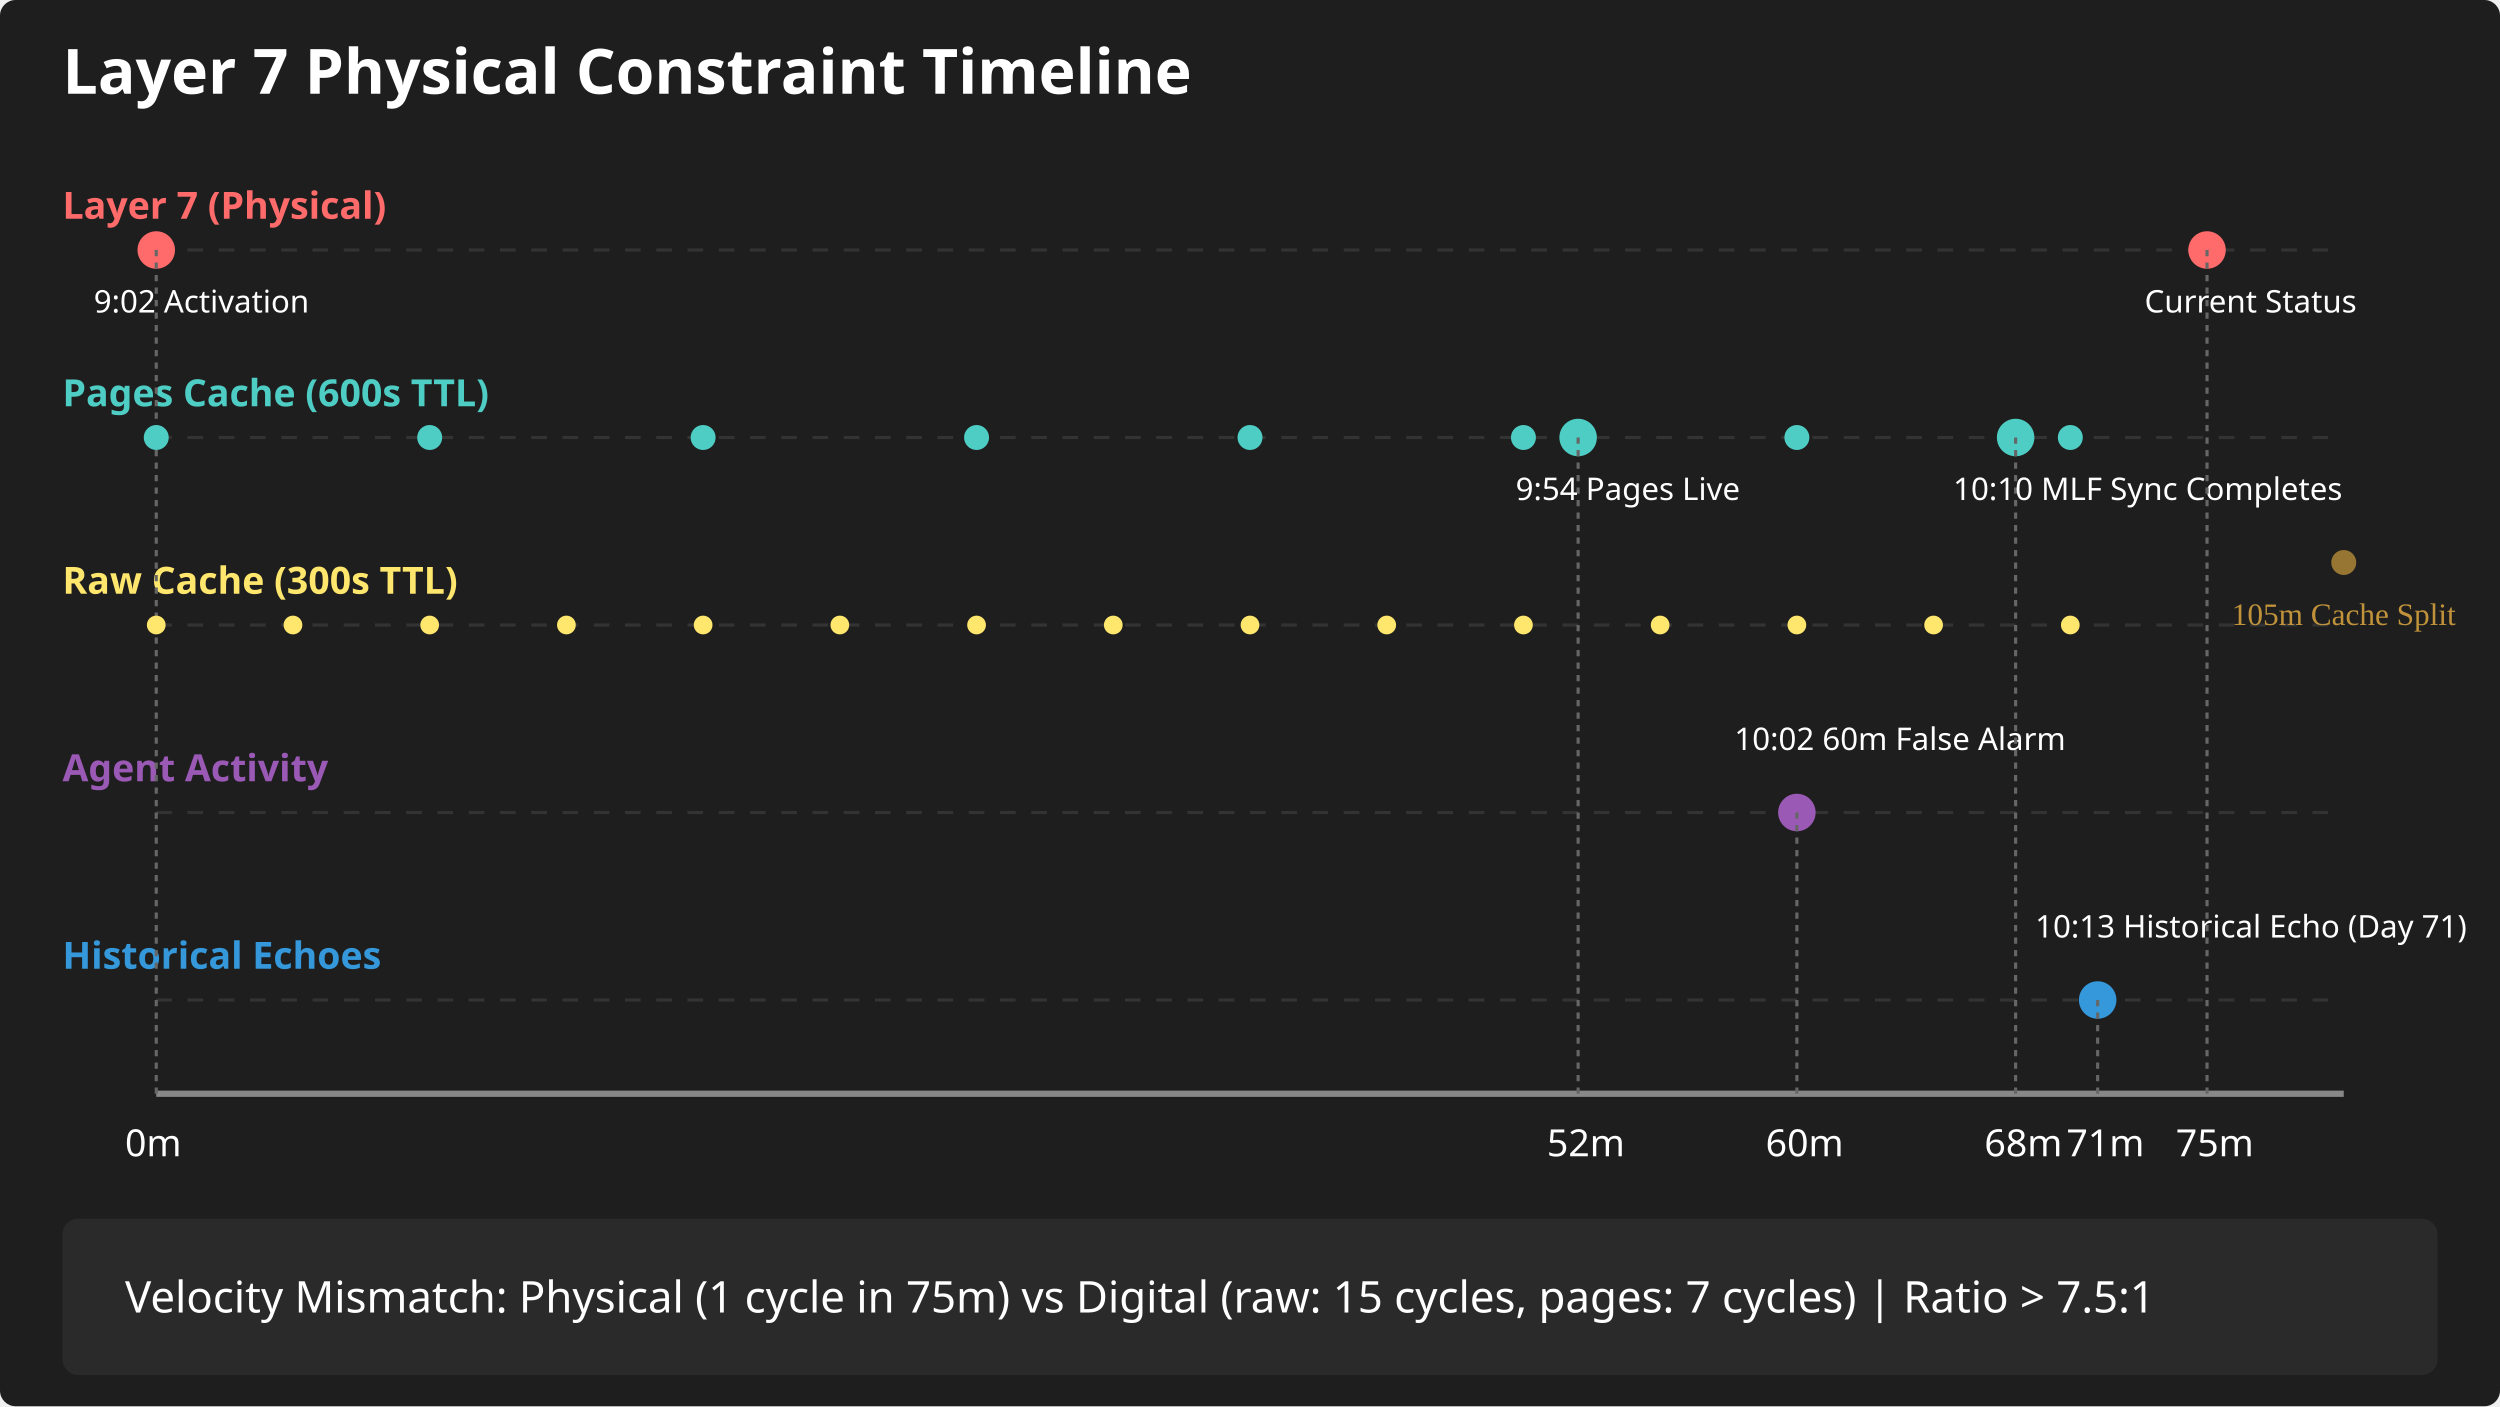
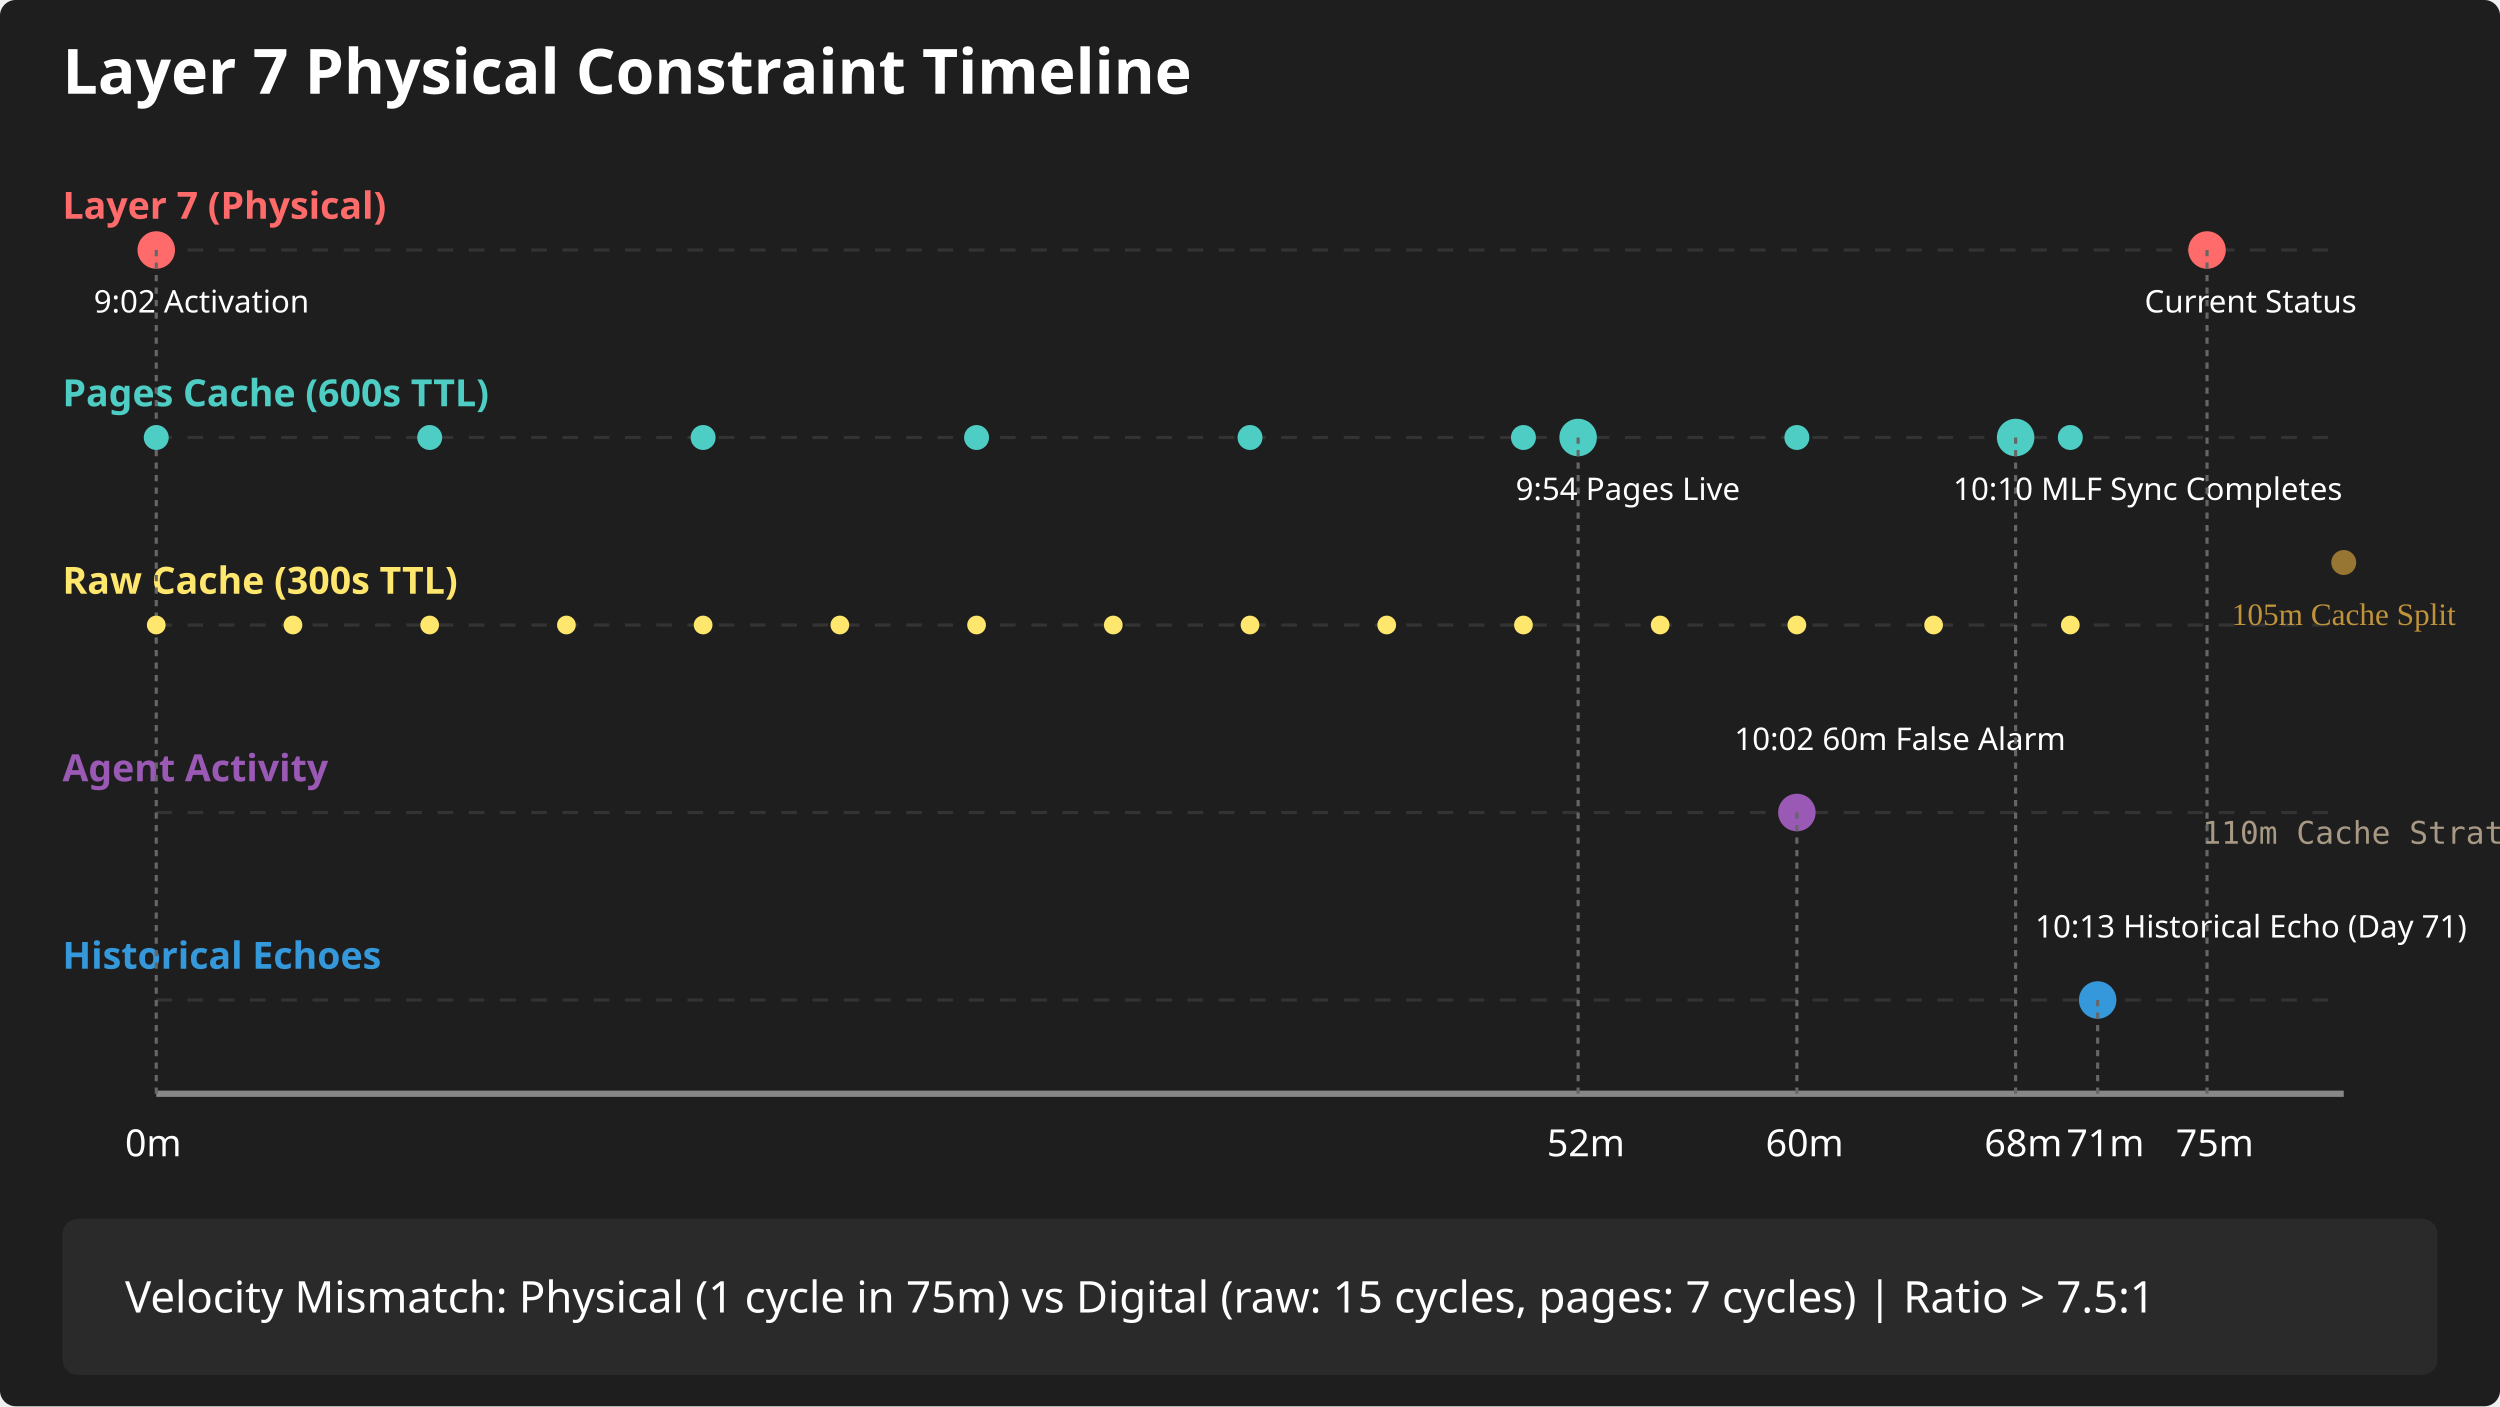
<svg xmlns="http://www.w3.org/2000/svg" baseProfile="full" height="450" version="1.1" width="800">
  <defs />
  <rect fill="#1e1e1e" height="450" rx="5" ry="5" width="800" x="0" y="0" />
  <text fill="#ffffff" font-family="sans-serif" font-size="20px" font-weight="bold" x="20" y="30">Layer 7 Physical Constraint Timeline</text>
  <line stroke="#888888" stroke-width="2" x1="50" x2="750" y1="350" y2="350" />
  <text fill="#ff6b6b" font-family="sans-serif" font-size="12px" font-weight="bold" x="20" y="70">Layer 7 (Physical)</text>
  <line stroke="#333333" stroke-dasharray="5,5" stroke-width="1" x1="50" x2="750" y1="80" y2="80" />
  <text fill="#4ecdc4" font-family="sans-serif" font-size="12px" font-weight="bold" x="20" y="130">Pages Cache (600s TTL)</text>
  <line stroke="#333333" stroke-dasharray="5,5" stroke-width="1" x1="50" x2="750" y1="140" y2="140" />
  <text fill="#ffe66d" font-family="sans-serif" font-size="12px" font-weight="bold" x="20" y="190">Raw Cache (300s TTL)</text>
  <line stroke="#333333" stroke-dasharray="5,5" stroke-width="1" x1="50" x2="750" y1="200" y2="200" />
  <text fill="#9b59b6" font-family="sans-serif" font-size="12px" font-weight="bold" x="20" y="250">Agent Activity</text>
  <line stroke="#333333" stroke-dasharray="5,5" stroke-width="1" x1="50" x2="750" y1="260" y2="260" />
  <text fill="#3498db" font-family="sans-serif" font-size="12px" font-weight="bold" x="20" y="310">Historical Echoes</text>
  <line stroke="#333333" stroke-dasharray="5,5" stroke-width="1" x1="50" x2="750" y1="320" y2="320" />
  <circle cx="50.0" cy="80" fill="#ff6b6b" r="6" />
  <line stroke="#666666" stroke-dasharray="2,2" stroke-width="1" x1="50.0" x2="50.0" y1="80" y2="350" />
  <text fill="#ffffff" font-family="sans-serif" font-size="12px" x="40.0" y="370">0m</text>
  <text fill="#ffffff" font-family="sans-serif" font-size="10px" x="30.0" y="100">9:02 Activation</text>
  <circle cx="505.0" cy="140" fill="#4ecdc4" r="6" />
  <line stroke="#666666" stroke-dasharray="2,2" stroke-width="1" x1="505.0" x2="505.0" y1="140" y2="350" />
  <text fill="#ffffff" font-family="sans-serif" font-size="12px" x="495.0" y="370">52m</text>
  <text fill="#ffffff" font-family="sans-serif" font-size="10px" x="485.0" y="160">9:54 Pages Live</text>
  <circle cx="575.0" cy="260" fill="#9b59b6" r="6" />
  <line stroke="#666666" stroke-dasharray="2,2" stroke-width="1" x1="575.0" x2="575.0" y1="260" y2="350" />
  <text fill="#ffffff" font-family="sans-serif" font-size="12px" x="565.0" y="370">60m</text>
  <text fill="#ffffff" font-family="sans-serif" font-size="10px" x="555.0" y="240">10:02 60m False Alarm</text>
  <circle cx="645.0" cy="140" fill="#4ecdc4" r="6" />
  <line stroke="#666666" stroke-dasharray="2,2" stroke-width="1" x1="645.0" x2="645.0" y1="140" y2="350" />
  <text fill="#ffffff" font-family="sans-serif" font-size="12px" x="635.0" y="370">68m</text>
  <text fill="#ffffff" font-family="sans-serif" font-size="10px" x="625.0" y="160">10:10 MLF Sync Completes</text>
  <circle cx="671.25" cy="320" fill="#3498db" r="6" />
  <line stroke="#666666" stroke-dasharray="2,2" stroke-width="1" x1="671.25" x2="671.25" y1="320" y2="350" />
  <text fill="#ffffff" font-family="sans-serif" font-size="12px" x="661.25" y="370">71m</text>
  <text fill="#ffffff" font-family="sans-serif" font-size="10px" x="651.25" y="300">10:13 Historical Echo (Day 71)</text>
  <circle cx="706.25" cy="80" fill="#ff6b6b" r="6" />
  <line stroke="#666666" stroke-dasharray="2,2" stroke-width="1" x1="706.25" x2="706.25" y1="80" y2="350" />
  <text fill="#ffffff" font-family="sans-serif" font-size="12px" x="696.25" y="370">75m</text>
  <text fill="#ffffff" font-family="sans-serif" font-size="10px" x="686.25" y="100">Current Status</text>
  <circle cx="50.0" cy="200" fill="#ffe66d" r="3" />
  <circle cx="93.75" cy="200" fill="#ffe66d" r="3" />
  <circle cx="137.5" cy="200" fill="#ffe66d" r="3" />
  <circle cx="181.25" cy="200" fill="#ffe66d" r="3" />
  <circle cx="225.0" cy="200" fill="#ffe66d" r="3" />
  <circle cx="268.75" cy="200" fill="#ffe66d" r="3" />
  <circle cx="312.5" cy="200" fill="#ffe66d" r="3" />
  <circle cx="356.25" cy="200" fill="#ffe66d" r="3" />
  <circle cx="400.0" cy="200" fill="#ffe66d" r="3" />
  <circle cx="443.75" cy="200" fill="#ffe66d" r="3" />
  <circle cx="487.5" cy="200" fill="#ffe66d" r="3" />
  <circle cx="531.25" cy="200" fill="#ffe66d" r="3" />
  <circle cx="575.0" cy="200" fill="#ffe66d" r="3" />
  <circle cx="618.75" cy="200" fill="#ffe66d" r="3" />
  <circle cx="662.5" cy="200" fill="#ffe66d" r="3" />
  <circle cx="50.0" cy="140" fill="#4ecdc4" r="4" />
  <circle cx="137.5" cy="140" fill="#4ecdc4" r="4" />
  <circle cx="225.0" cy="140" fill="#4ecdc4" r="4" />
  <circle cx="312.5" cy="140" fill="#4ecdc4" r="4" />
  <circle cx="400.0" cy="140" fill="#4ecdc4" r="4" />
  <circle cx="487.5" cy="140" fill="#4ecdc4" r="4" />
  <circle cx="575.0" cy="140" fill="#4ecdc4" r="4" />
  <circle cx="662.5" cy="140" fill="#4ecdc4" r="4" />
  <rect fill="#2a2a2a" height="50" rx="5" ry="5" width="760" x="20" y="390" />
  <text fill="#ffffff" font-family="sans-serif" font-size="14px" x="40" y="420">Velocity Mismatch: Physical (1 cycle in 75m) vs Digital (raw: 15 cycles, pages: 7 cycles) | Ratio &gt; 7.5:1</text>
  <circle cx="750" cy="180" r="4" fill="#E8B042" opacity="0.6" />
  <text x="750" y="200" fill="#E8B042" opacity="0.8" font-size="10" text-anchor="middle">105m Cache Split</text>
+   <text x="780" y="270" font-family="monospace" font-size="10" fill="#a89984" text-anchor="middle">110m Cache Stratification</text>
</svg>
